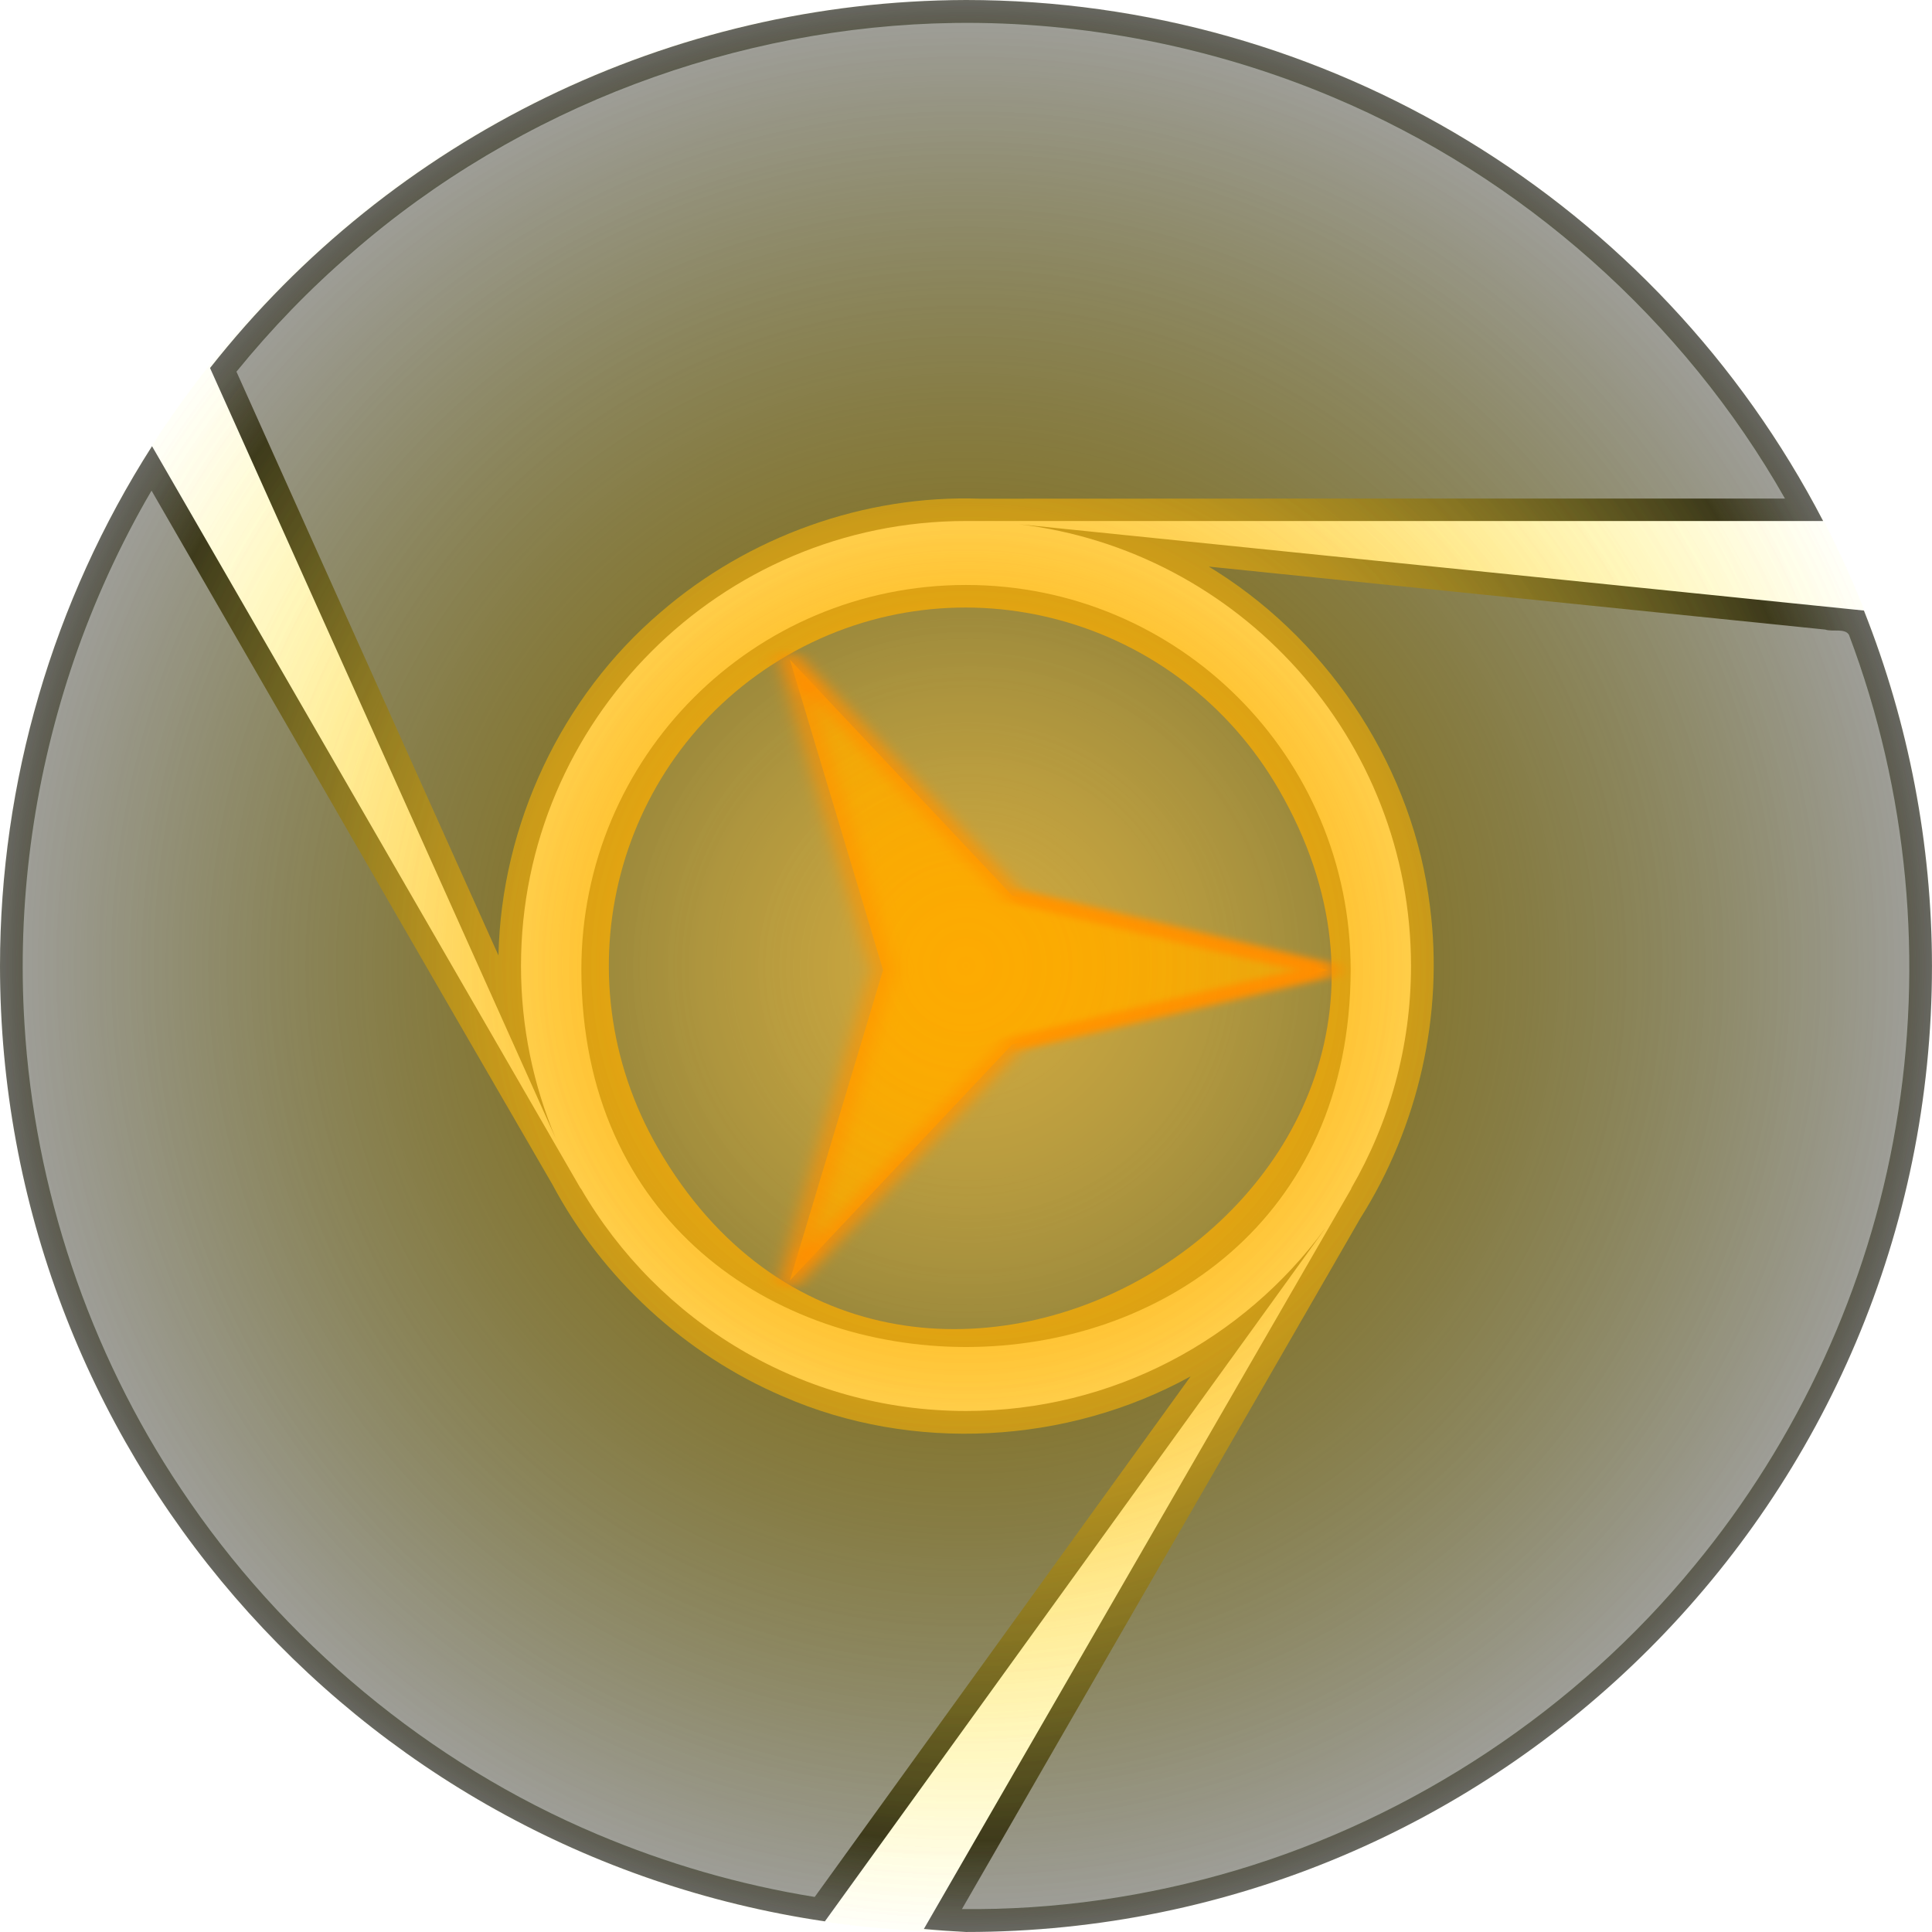
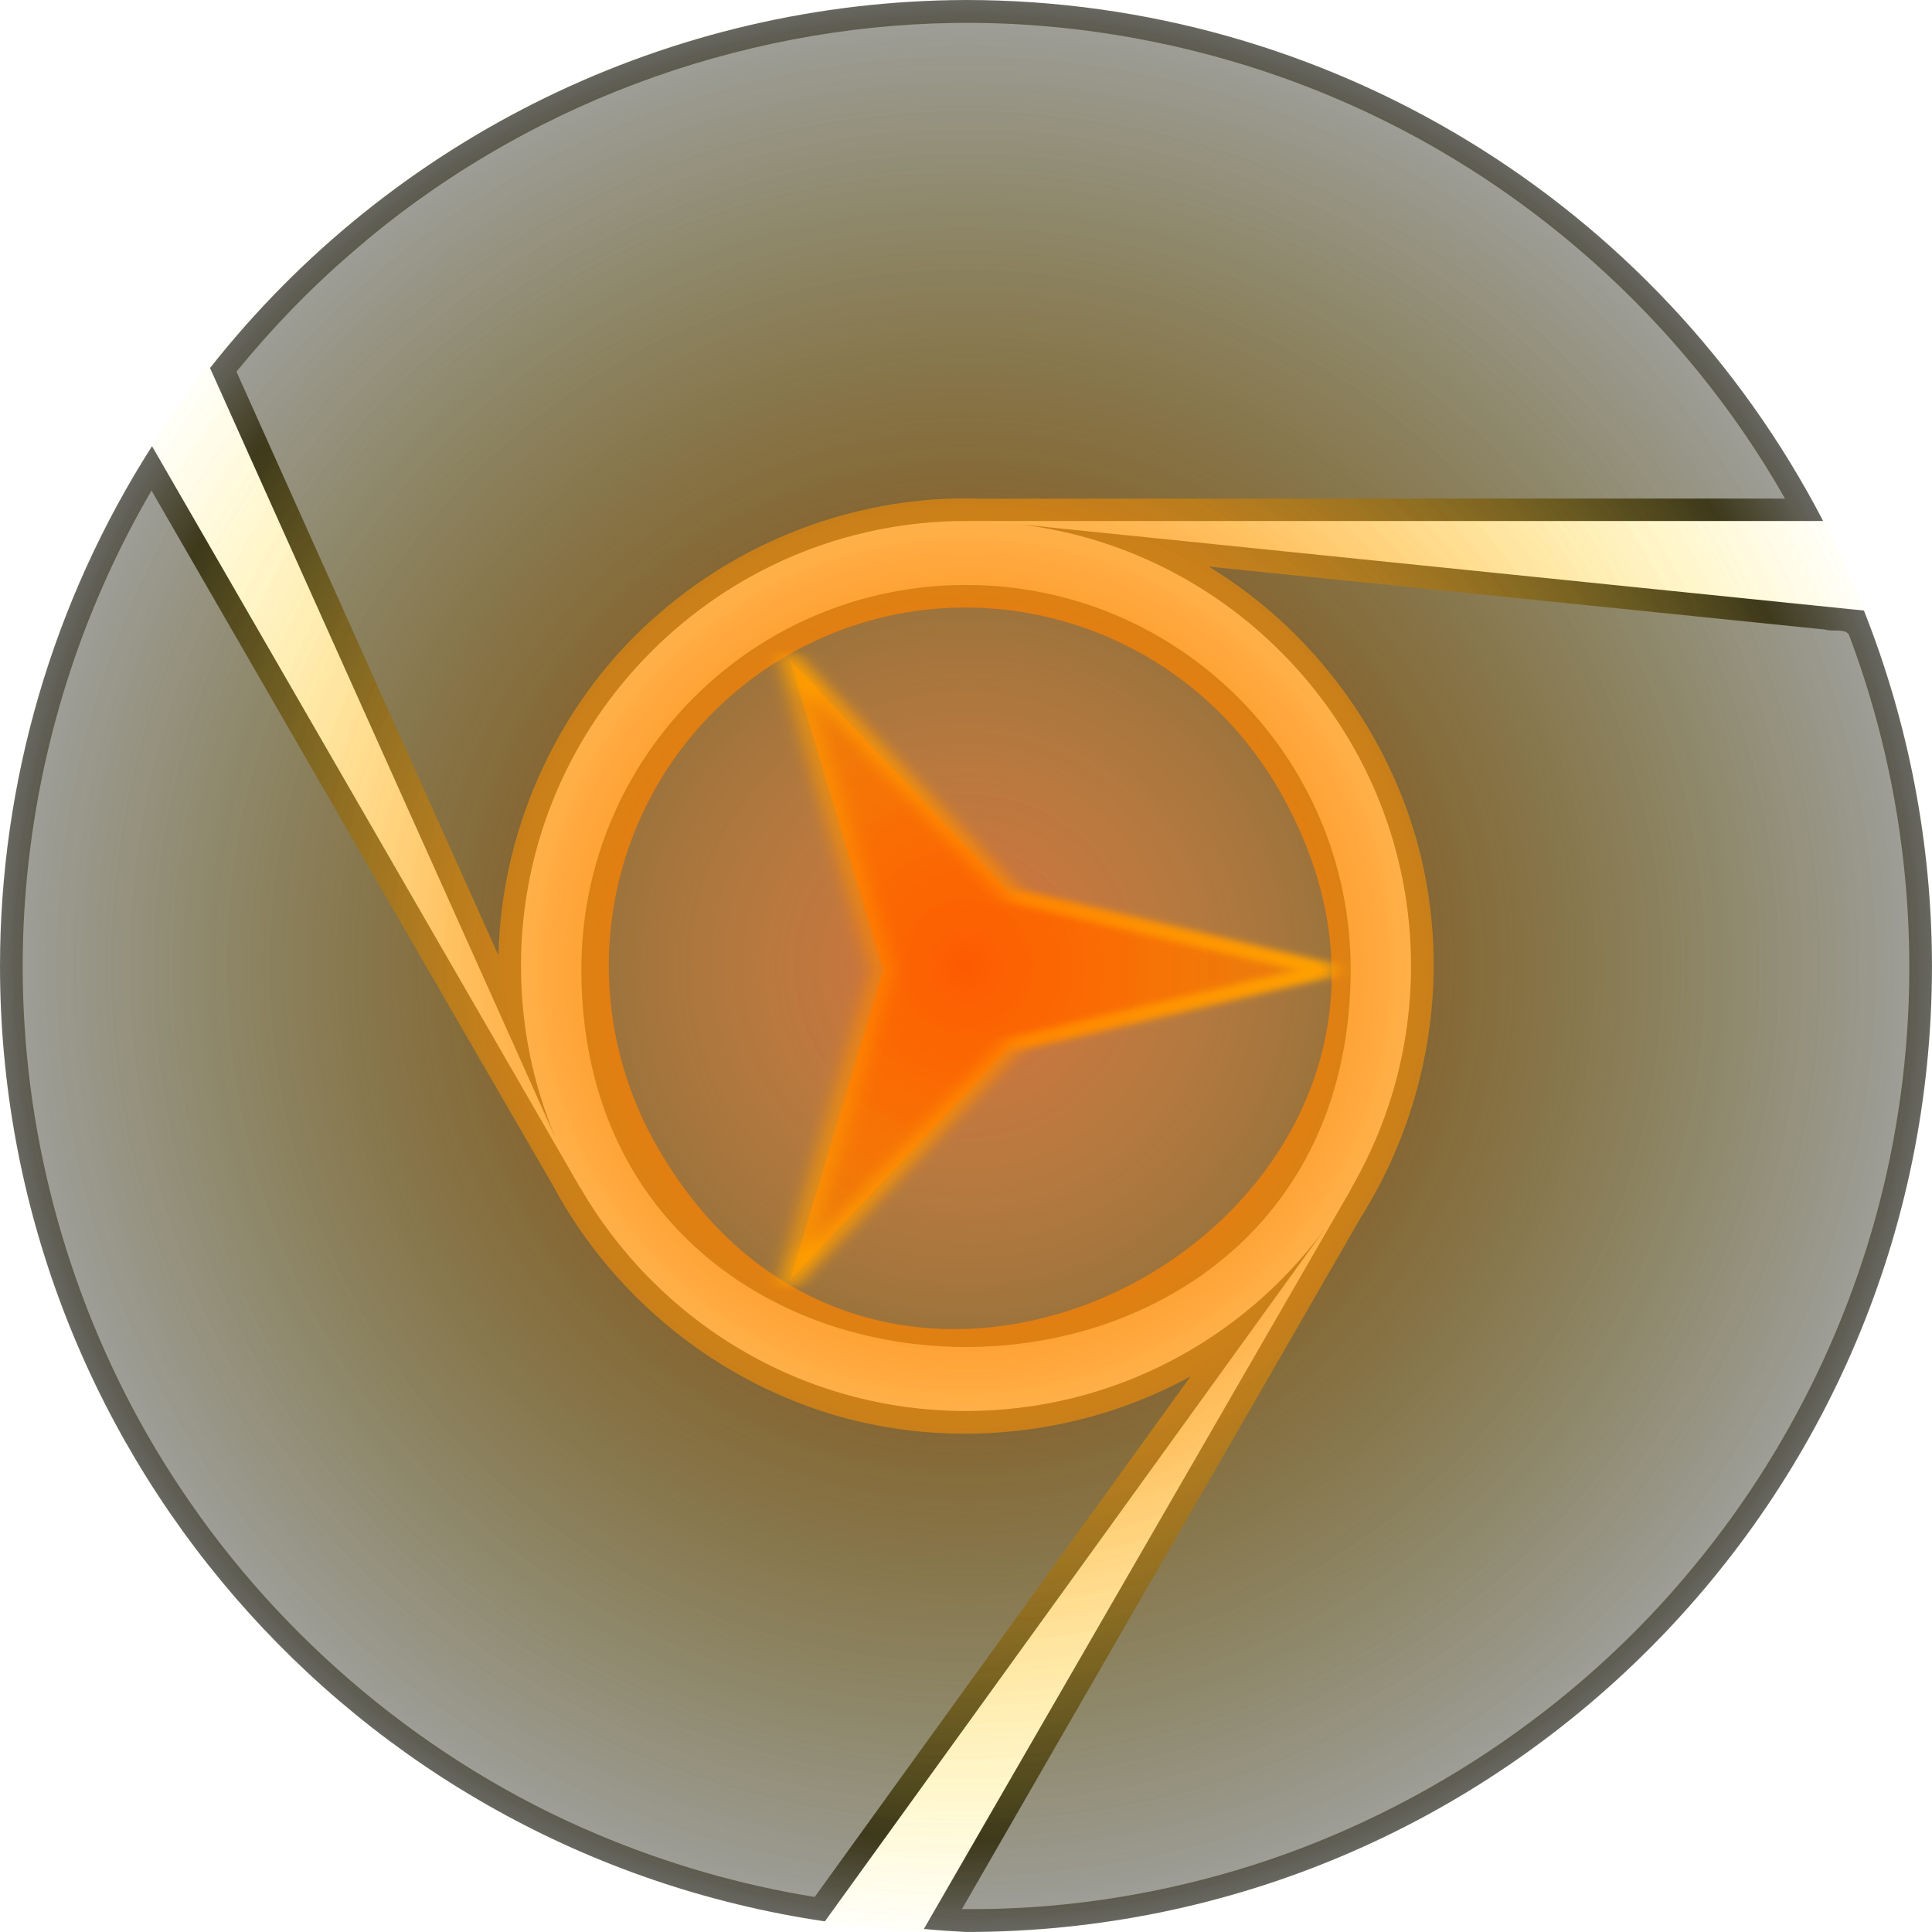
<svg xmlns="http://www.w3.org/2000/svg" xmlns:xlink="http://www.w3.org/1999/xlink" width="512" height="512" viewBox="0 0 135.467 135.467" version="1.1" id="svg5">&gt;
  <defs id="defs2">
    <linearGradient id="linearGradient3">
-       <stop style="stop-color:#ffb700;stop-opacity:1;" offset="0" id="stop3" />
+       <stop style="stop-color:#ff5900;stop-opacity:1;" offset="0" id="stop3" />
      <stop style="stop-color:#fff200;stop-opacity:0;" offset="1" id="stop4" />
    </linearGradient>
    <linearGradient id="linearGradient21">
      <stop style="stop-color:#959595;stop-opacity:1;" offset="0" id="stop21" />
      <stop style="stop-color:#616161;stop-opacity:1;" offset="1" id="stop22" />
    </linearGradient>
    <linearGradient id="linearGradient16">
      <stop style="stop-color:#000000;stop-opacity:1;" offset="0" id="stop18" />
      <stop style="stop-color:#9b9b9b;stop-opacity:1;" offset="1" id="stop17" />
    </linearGradient>
    <linearGradient id="linearGradient14">
      <stop style="stop-color:#636363;stop-opacity:1;" offset="0.342" id="stop16" />
      <stop style="stop-color:#1f1f1f;stop-opacity:1;" offset="0.905" id="stop15" />
      <stop style="stop-color:#646464;stop-opacity:1;" offset="1" id="stop14" />
    </linearGradient>
    <radialGradient xlink:href="#linearGradient14" id="radialGradient15" cx="67.733" cy="67.733" fx="67.733" fy="67.733" r="67.733" gradientTransform="translate(0,-2.5000009e-5)" gradientUnits="userSpaceOnUse" />
    <radialGradient xlink:href="#linearGradient16" id="radialGradient18" cx="67.733" cy="67.733" fx="67.733" fy="67.733" r="66.143" gradientTransform="matrix(1,0,0,0.9998065,0,0.01310493)" gradientUnits="userSpaceOnUse" />
    <filter style="color-interpolation-filters:sRGB" id="filter18" x="-0.768" y="-0.768" width="2.536" height="2.536">
      <feGaussianBlur stdDeviation="16.087" id="feGaussianBlur18" />
    </filter>
    <filter style="color-interpolation-filters:sRGB" id="filter21" x="-0.029" y="-0.033" width="1.057" height="1.066">
      <feGaussianBlur stdDeviation="0.533" id="feGaussianBlur21" />
    </filter>
    <radialGradient xlink:href="#linearGradient21" id="radialGradient22" cx="68.033" cy="67.897" fx="68.033" fy="67.897" r="25.343" gradientTransform="matrix(1,0,0,0.998237,0,0.1197013)" gradientUnits="userSpaceOnUse" />
    <radialGradient xlink:href="#linearGradient3" id="radialGradient4" cx="67.733" cy="67.733" fx="67.733" fy="67.733" r="69.321" gradientUnits="userSpaceOnUse" />
  </defs>
  <g id="layer1">
    <circle style="display:none;fill:#666666;stroke:none;stroke-width:2.117;stroke-linecap:round;stroke-linejoin:round;paint-order:markers stroke fill" id="path1" cx="67.733" cy="67.733" r="67.733" />
    <path style="color:#000000;display:none;fill:#000000;stroke-linecap:round;stroke-linejoin:round;-inkscape-stroke:none;paint-order:markers stroke fill" d="m 67.732,36.531 c -17.208,0 -31.201,13.994 -31.201,31.201 0,17.208 13.994,31.203 31.201,31.203 17.208,0 31.203,-13.996 31.203,-31.203 0,-17.208 -13.996,-31.201 -31.203,-31.201 z m 0,4.232 c 14.92,0 26.971,12.049 26.971,26.969 0,14.92 -12.051,26.971 -26.971,26.971 -14.92,0 -26.969,-12.051 -26.969,-26.971 0,-14.92 12.049,-26.969 26.969,-26.969 z" id="path2" />
    <path id="rect3" style="display:none;opacity:0.425;fill:#89a02c;stroke-width:4.233;stroke-linecap:round;stroke-linejoin:round;paint-order:markers stroke fill" d="m 67.731,36.531 v 38.942 l 25.153,10.71 -35.703,49.447 h 78.298 l 25.309,-51.215 5.303,0.583 V 64.625 l 3.312,-12.36 -3.312,-0.887 V 36.531 h -55.406 z" />
    <path id="path4" style="display:none;opacity:0.425;fill:#89a02c;stroke-width:4.233;stroke-linecap:round;stroke-linejoin:round;paint-order:markers stroke fill" d="M 94.757,83.334 61.032,63.863 39.179,80.292 14.209,24.648 -24.94,92.457 6.759,139.982 l -3.156,4.301 17.644,10.187 9.049,9.048 2.424,-2.425 12.857,7.423 27.703,-47.983 z" />
    <path id="path5" style="display:none;opacity:0.425;fill:#89a02c;stroke-width:4.233;stroke-linecap:round;stroke-linejoin:round;paint-order:markers stroke fill" d="m 40.711,83.337 33.725,-19.471 -3.301,-27.139 60.674,6.197 -39.149,-67.808 -57.008,3.689 -2.146,-4.884 -17.644,10.187 -12.36,3.312 0.888,3.312 -12.857,7.423 27.703,47.983 z" />
    <path id="path7" style="display:none;opacity:0.425;fill:#89a02c;stroke-width:4.233;stroke-linecap:round;stroke-linejoin:round;paint-order:markers stroke fill" d="m 14.209,24.649 -3.691,6.393 8.716,15.097 21.477,37.199 27.02,-15.6 v 7.736 L 92.885,86.184 57.182,135.63 H 64.564 l 8.716,-15.097 21.477,-37.199 -27.02,-15.6 6.7,-3.868 -3.302,-27.139 60.674,6.197 -3.691,-6.393 H 110.685 67.731 V 67.731 L 61.031,63.863 39.18,80.292 Z" />
    <path id="circle11" style="display:inline;fill:url(#radialGradient15);stroke:none;stroke-width:2.117;stroke-linecap:round;stroke-linejoin:round;paint-order:markers stroke fill" d="M 67.733,0 C 47.052,0.058 27.53,9.561 14.727,25.804 L 38.969,79.824 c -1.569,-3.72 -2.438,-7.806 -2.438,-12.091 0,-17.207 13.993,-31.201 31.2,-31.201 h 0.001 42.953 17.149 C 116.188,14.092 93.015,0.006 67.733,0 Z M 10.659,31.285 C 3.703,42.169 0.005,54.816 0,67.733 0.009,101.312 24.619,129.816 57.838,134.721 l 35.047,-48.538 -0.006,-0.003 c -5.685,7.728 -14.837,12.754 -25.146,12.754 -11.527,0 -21.605,-6.286 -27.007,-15.606 l -0.014,0.008 L 19.234,46.138 Z m 60.76,5.471 c 15.475,1.83 27.517,15.016 27.517,30.976 0,5.679 -1.532,11.003 -4.193,15.594 l 0.013,0.008 -21.477,37.199 -8.5,14.722 c 0.983,0.092 1.967,0.162 2.953,0.211 37.408,0 67.733,-30.325 67.733,-67.733 -0.006,-8.534 -1.625,-16.99 -4.771,-24.923 z m -3.687,4.261 c -14.92,0 -26.968,12.049 -26.968,26.968 0,35.287 53.94,35.282 53.94,0 0,-14.92 -12.052,-26.968 -26.971,-26.968 z" />
    <path id="path18" style="display:inline;mix-blend-mode:normal;fill:#ff6600;fill-opacity:1;stroke:none;stroke-width:1.812;stroke-linecap:round;stroke-linejoin:round;paint-order:markers stroke fill;filter:url(#filter18)" d="m 67.732,42.598 c -13.905,0 -25.134,11.336 -25.134,25.373 0,33.199 50.271,33.195 50.271,0 0,-14.037 -11.232,-25.373 -25.137,-25.373 z" transform="matrix(1.168421,0,0,1.168421,-11.40772,-11.40772)" />
-     <circle style="opacity:0.6;fill:url(#radialGradient4);stroke:none;stroke-width:3.175;stroke-linecap:round;stroke-linejoin:round;paint-order:markers stroke fill" id="path3" cx="67.733" cy="67.733" r="67.733" />
+     <circle style="display:inline;opacity:0.6;fill:url(#radialGradient4);stroke:none;stroke-width:3.175;stroke-linecap:round;stroke-linejoin:round;paint-order:markers stroke fill" id="path3" cx="67.733" cy="67.733" r="67.733" />
    <path id="circle11-0" style="display:inline;fill:url(#radialGradient18);stroke:none;stroke-width:2.117;stroke-linecap:round;stroke-linejoin:round;paint-order:markers stroke fill" d="m 66.881,1.61 c -7.586,0.107 -15.191,1.58 -22.338,4.271 -7.175,2.7 -14.034,6.742 -19.864,11.834 -2.943,2.532 -5.65,5.334 -8.099,8.346 6.124,13.644 12.247,27.288 18.371,40.932 0.196,-9.148 4.401,-18.14 11.381,-24.074 6.139,-5.301 14.282,-8.237 22.399,-7.951 18.809,-0.012 37.618,-0.016 56.427,-0.011 C 118.06,22.445 106.734,12.397 93.477,6.819 85.163,3.306 75.949,1.475 66.881,1.61 Z m -56.703,33.564 c -2.12,3.746 -3.893,7.758 -5.226,11.802 -2.637,8.007 -3.761,16.44 -3.235,24.849 0.697,11.489 4.503,22.92 10.962,32.561 7.082,10.647 17.411,19.268 29.194,24.228 4.877,2.061 10.002,3.549 15.252,4.396 8.786,-12.168 17.573,-24.336 26.359,-36.504 -8.652,4.77 -19.502,5.372 -28.574,1.411 -6.873,-2.936 -12.671,-8.274 -16.181,-14.871 -9.398,-16.196 -18.734,-32.43 -28.104,-48.644 -0.149,0.257 -0.298,0.514 -0.447,0.771 z m 75.18,4.928 c 8.075,5.152 13.763,13.947 14.91,23.482 0.977,7.559 -0.818,15.409 -4.888,21.844 -9.294,16.153 -18.637,32.277 -27.93,48.43 6.488,0.08 12.988,-0.866 19.205,-2.712 12.475,-3.709 23.887,-11.278 32.137,-21.345 7.271,-8.795 12.225,-19.543 14.133,-30.784 1.978,-11.502 0.867,-23.538 -3.277,-34.498 -0.277,-0.491 -1.155,-0.199 -1.673,-0.376 -14.406,-1.471 -28.811,-2.942 -43.217,-4.414 0.2,0.124 0.4,0.249 0.6,0.373 z" />
    <path id="circle12-6" style="display:inline;fill:url(#radialGradient22);stroke:none;stroke-width:2.117;stroke-linecap:round;stroke-linejoin:round;paint-order:markers stroke fill" d="M 55.212,45.953 C 43.17,52.906 39.113,68.338 46.131,80.494 62.731,109.246 106.264,84.107 89.667,55.359 82.648,43.203 67.254,39.001 55.212,45.953 Z m 0.172,0.296 15.584,16.543 22.119,5.224 -22.119,5.225 -15.584,16.544 6.535,-21.768 z" />
-     <path style="color:#000000;display:inline;fill:#ff6600;fill-opacity:1;stroke-linecap:round;stroke-linejoin:round;-inkscape-stroke:none;paint-order:markers stroke fill;filter:url(#filter21)" d="m 67.732,42.41 a 0.529,0.529 0 0 0 -0.514,0.408 l -5.188,21.965 -16.428,15.475 a 0.529,0.529 0 0 0 0.514,0.893 l 21.615,-6.49 21.617,6.49 a 0.529,0.529 0 0 0 0.514,-0.893 L 73.436,64.783 68.248,42.819 a 0.529,0.529 0 0 0 -0.516,-0.408 z m 0.002,2.83 4.709,19.939 a 0.529,0.529 0 0 0 0.152,0.264 l 14.914,14.049 -19.625,-5.891 a 0.529,0.529 0 0 0 -0.303,0 l -19.625,5.891 14.914,-14.049 a 0.529,0.529 0 0 0 0.152,-0.264 z" id="path20" transform="rotate(-30,67.73333,67.63966)" />
-     <circle style="opacity:0.6;fill:url(#radialGradient4);stroke:none;stroke-width:3.175;stroke-linecap:round;stroke-linejoin:round;paint-order:markers stroke fill" id="circle1" cx="67.733" cy="67.733" r="67.733" />
+     <path style="color:#000000;display:inline;fill:#ffab00;fill-opacity:1;stroke-linecap:round;stroke-linejoin:round;-inkscape-stroke:none;paint-order:markers stroke fill;filter:url(#filter21)" d="m 67.732,42.41 a 0.529,0.529 0 0 0 -0.514,0.408 l -5.188,21.965 -16.428,15.475 a 0.529,0.529 0 0 0 0.514,0.893 l 21.615,-6.49 21.617,6.49 a 0.529,0.529 0 0 0 0.514,-0.893 L 73.436,64.783 68.248,42.819 a 0.529,0.529 0 0 0 -0.516,-0.408 z m 0.002,2.83 4.709,19.939 a 0.529,0.529 0 0 0 0.152,0.264 l 14.914,14.049 -19.625,-5.891 a 0.529,0.529 0 0 0 -0.303,0 l -19.625,5.891 14.914,-14.049 a 0.529,0.529 0 0 0 0.152,-0.264 z" id="path20" transform="rotate(-30,67.73333,67.63966)" />
+     <circle style="display:inline;opacity:0.6;fill:url(#radialGradient4);stroke:none;stroke-width:3.175;stroke-linecap:round;stroke-linejoin:round;paint-order:markers stroke fill" id="circle1" cx="67.733" cy="67.733" r="67.733" />
  </g>
</svg>
